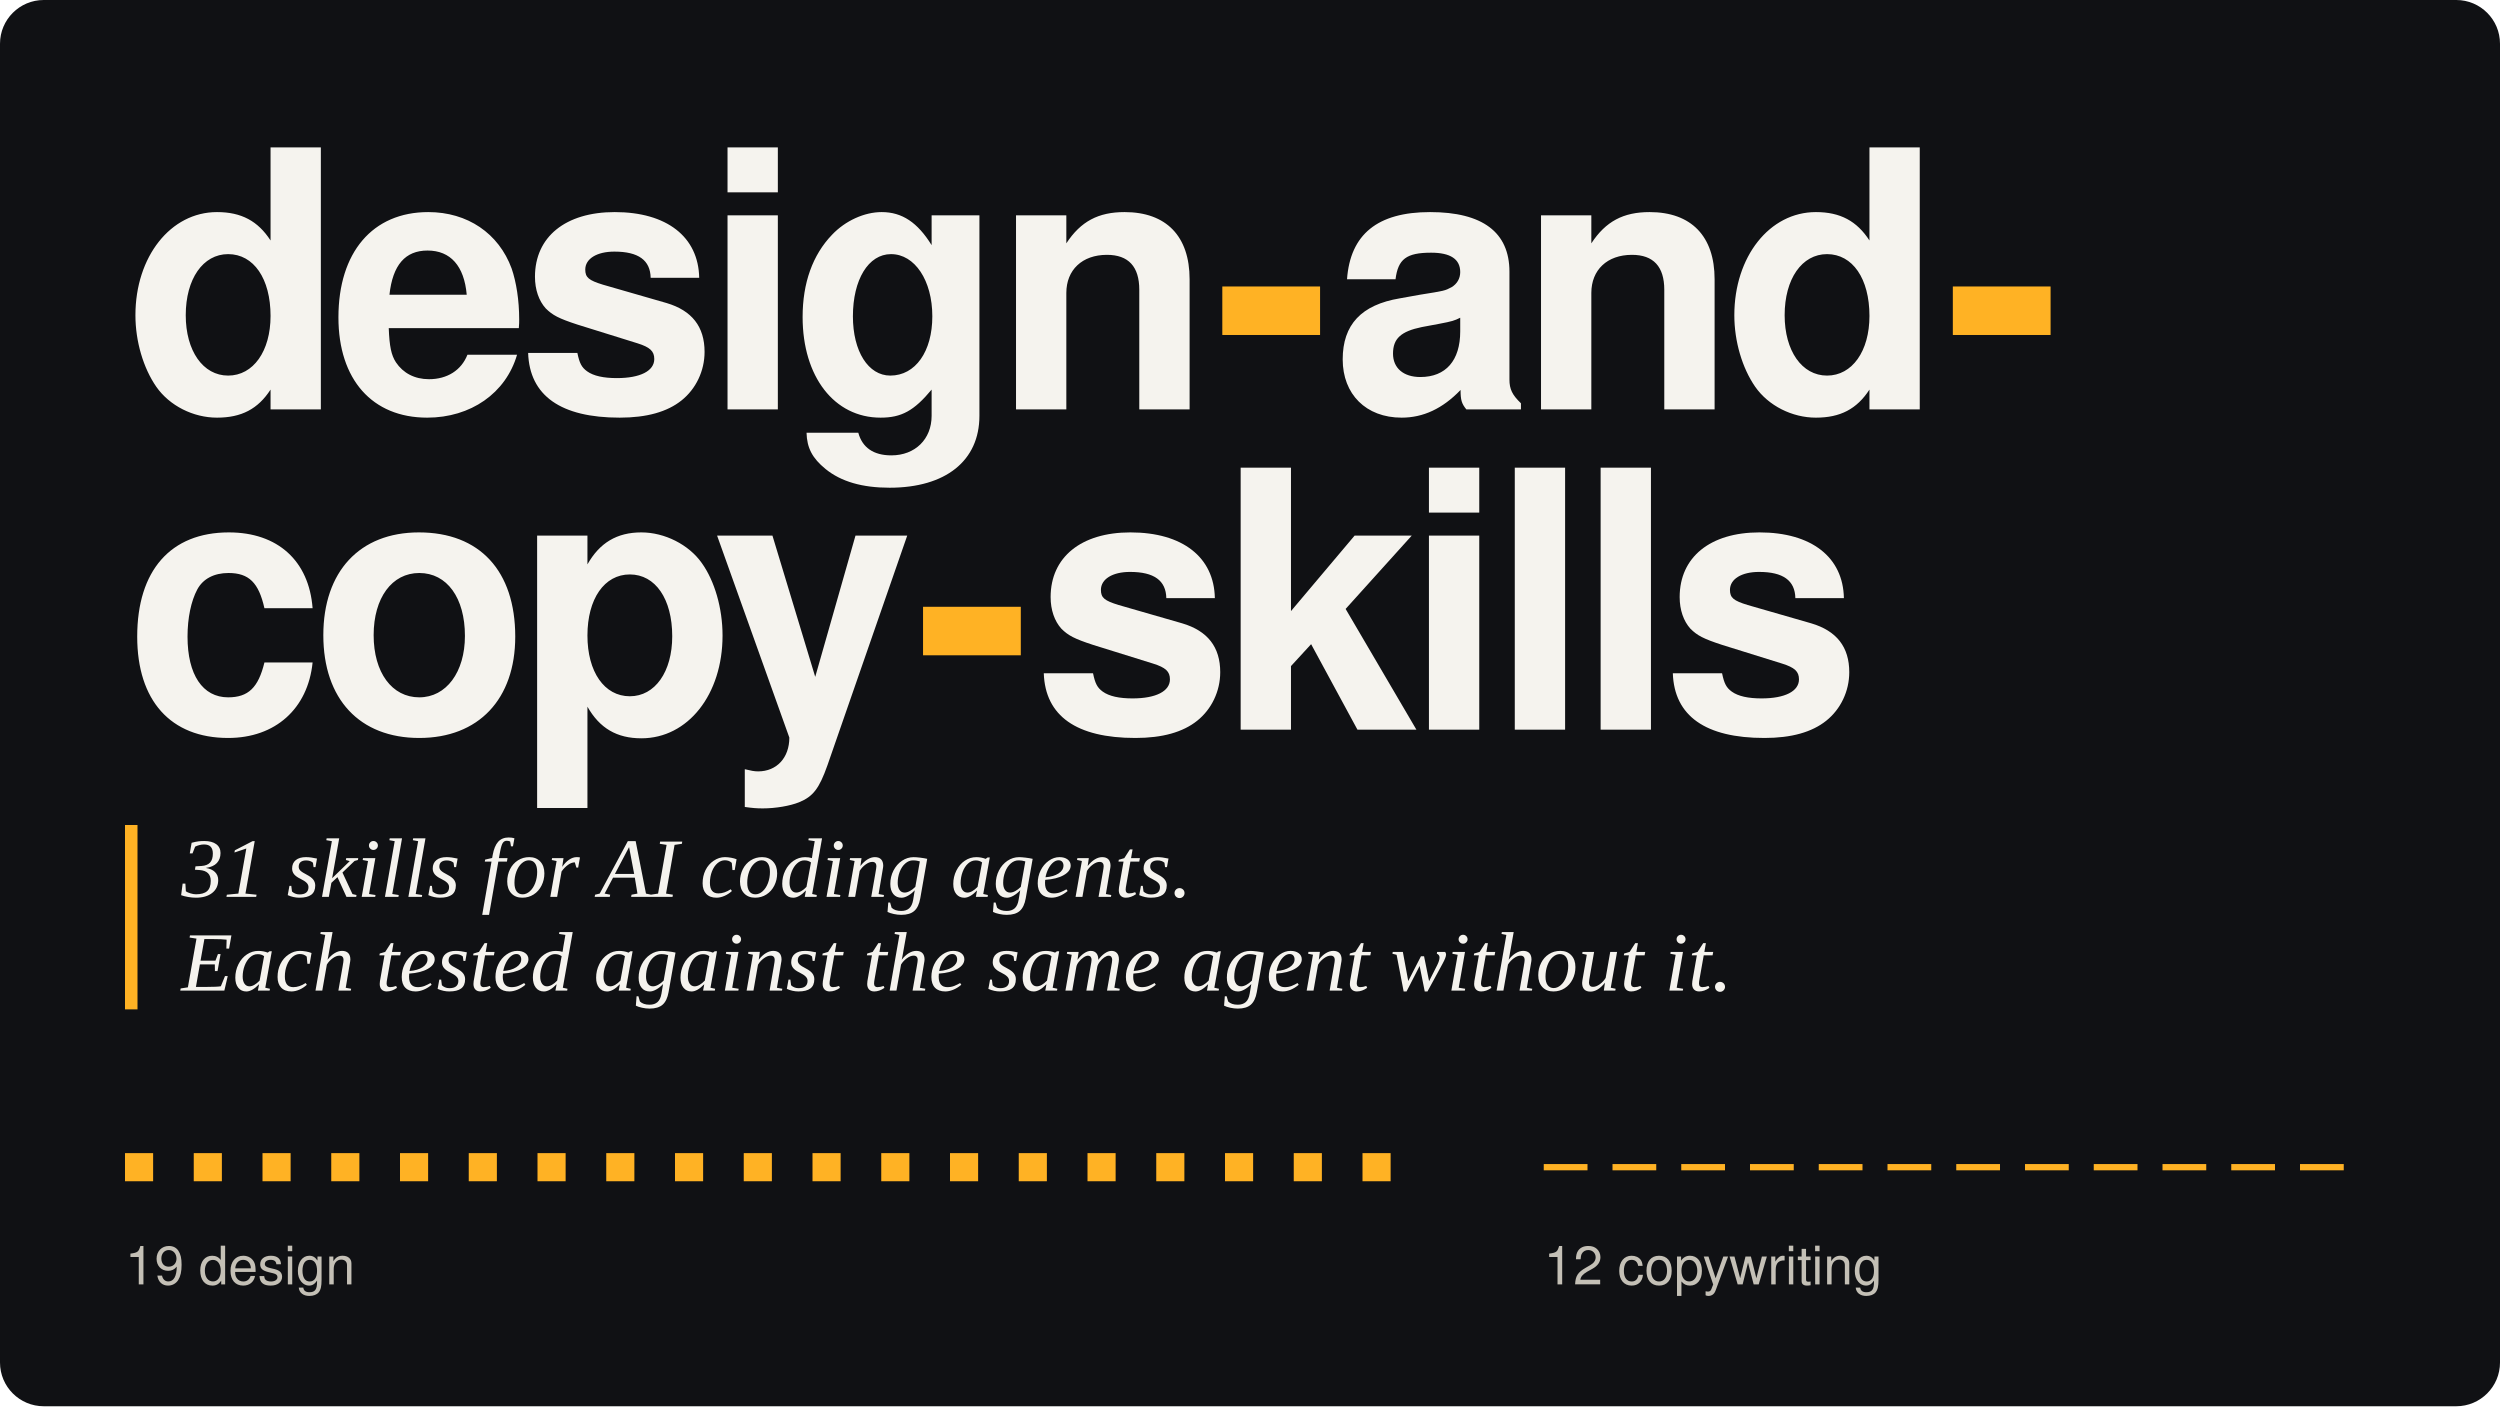
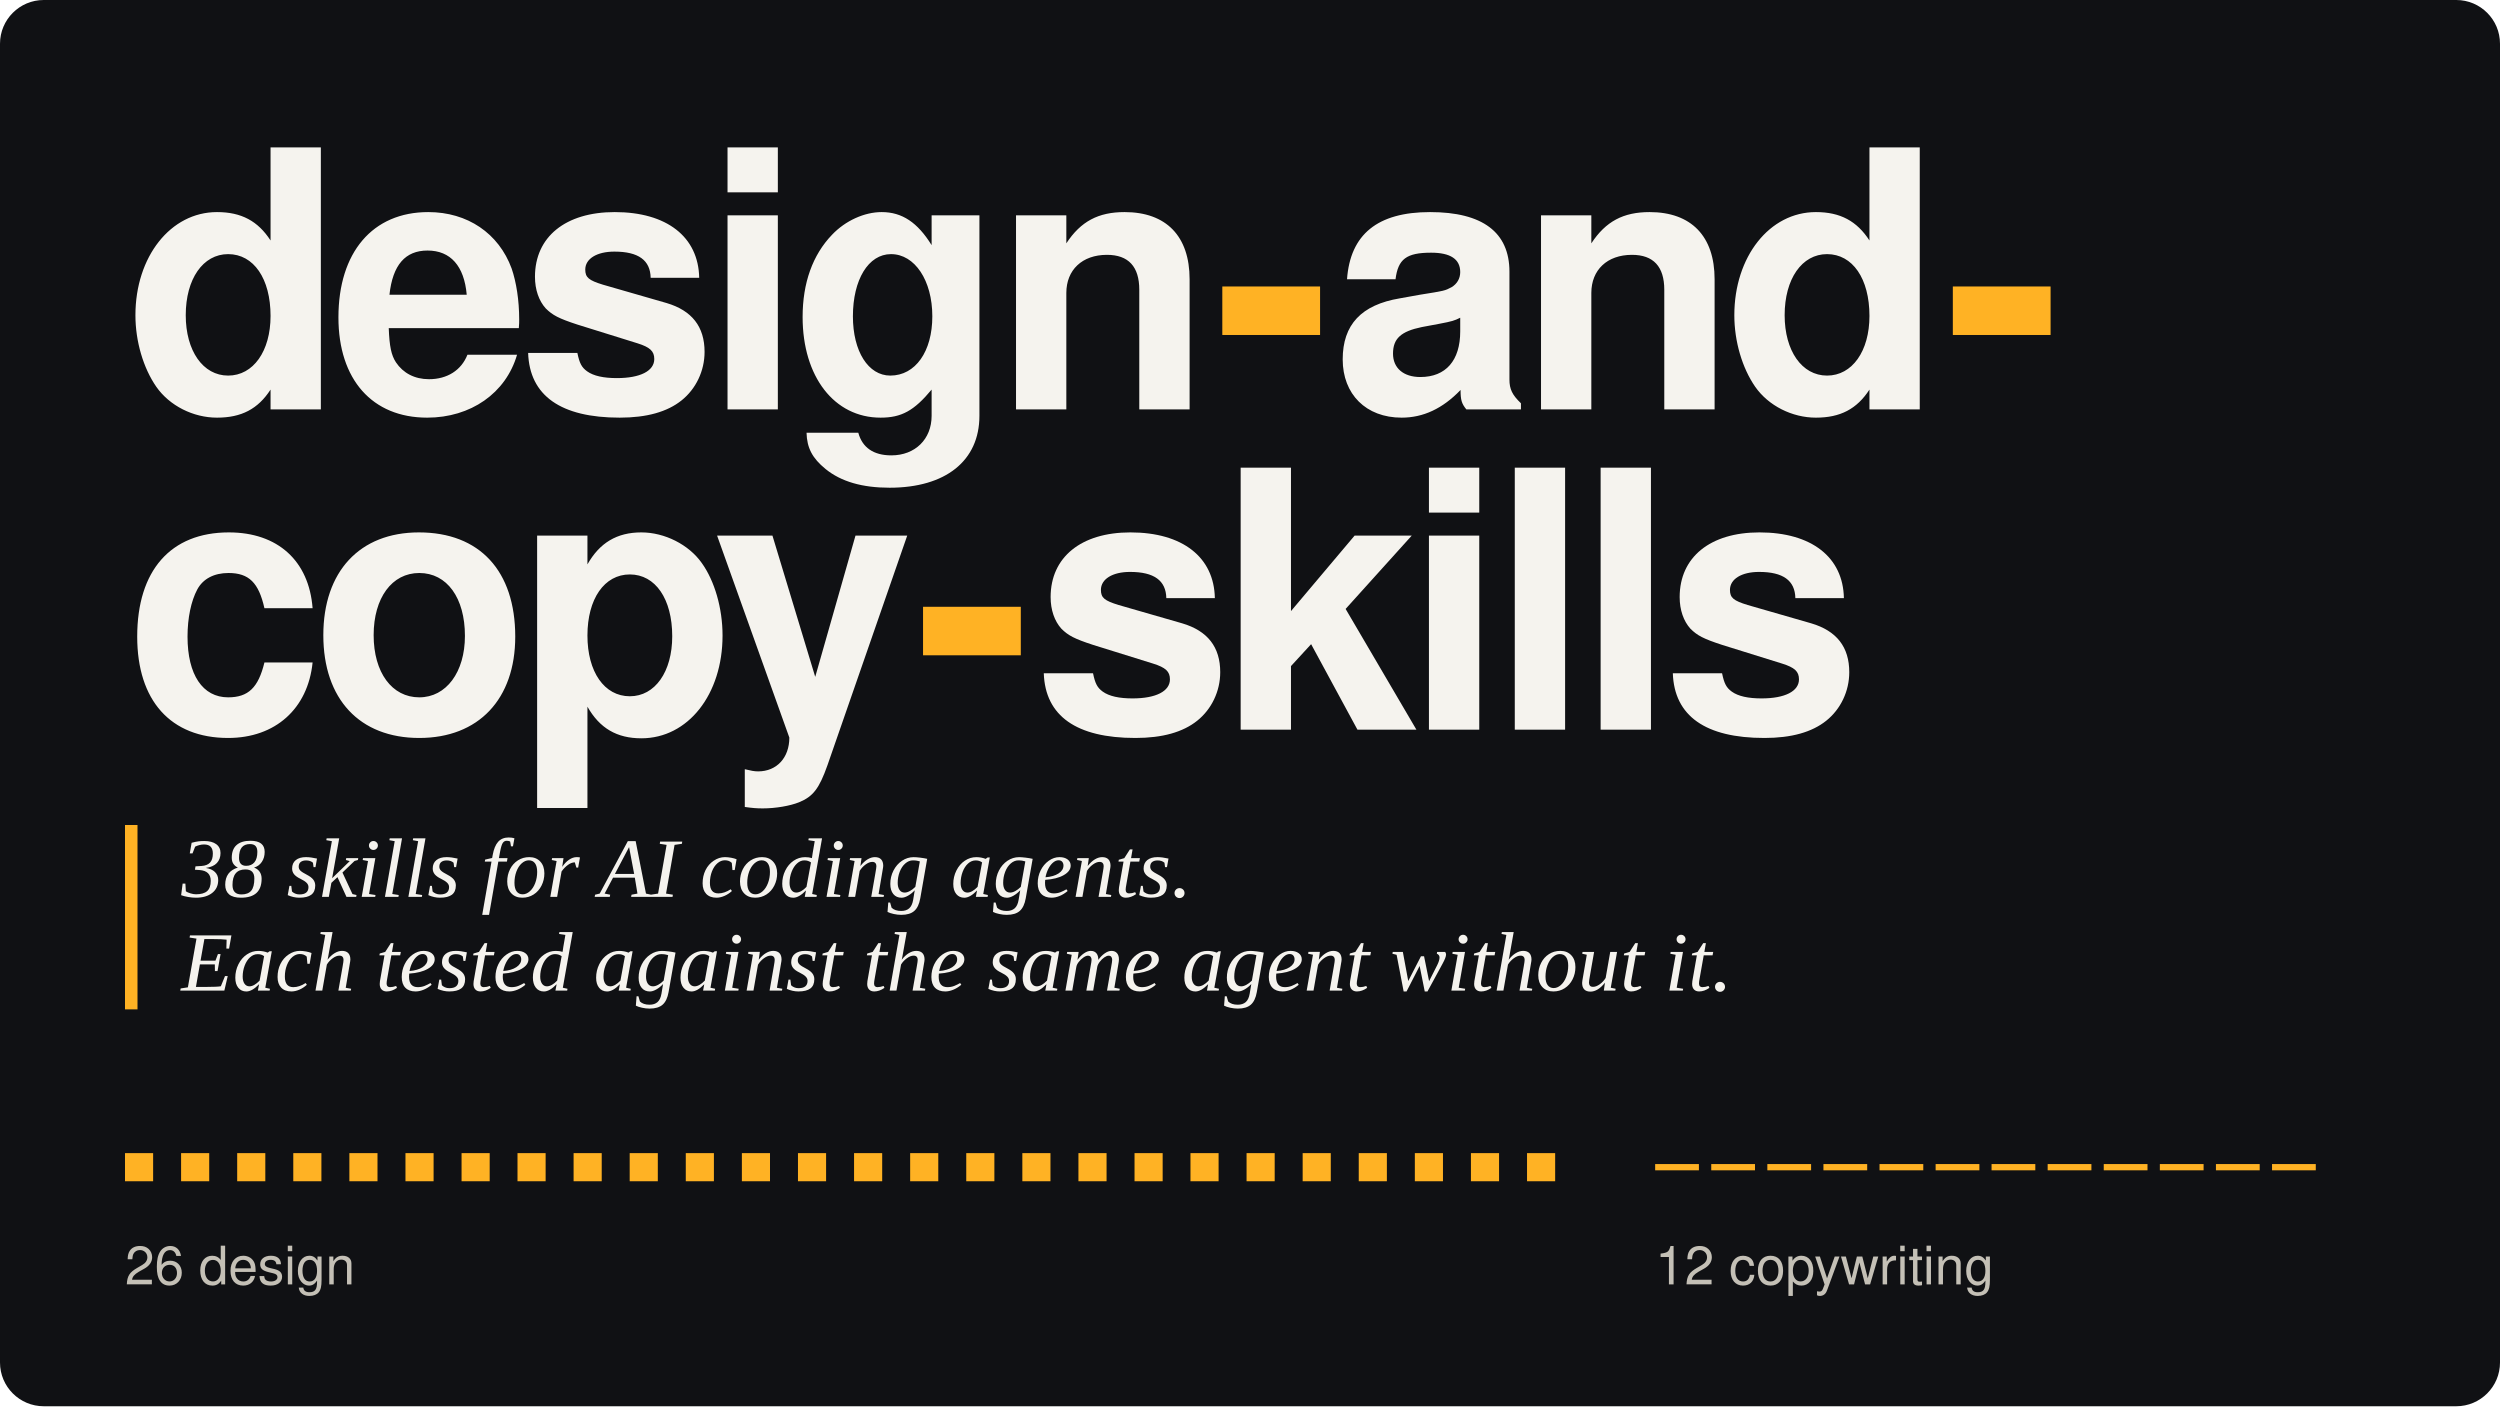
<svg xmlns="http://www.w3.org/2000/svg" viewBox="0 0 1600 900" width="1600" height="900" role="img" aria-labelledby="t d">
  <style>text{font-family:-apple-system,BlinkMacSystemFont,"Segoe UI",Helvetica,Arial,sans-serif}
.w{font-weight:800;fill:#f5f3ee}.a{fill:#ffb224}.f{fill:#f5f3ee}.m{fill:#c4c0b6}
.n{font-family:Georgia,"Iowan Old Style","Times New Roman",serif;font-style:italic;fill:#f5f3ee}</style>
  <rect width="1600" height="900" rx="28" fill="#101114" />
  <text class="w" x="80" y="262" font-size="230" letter-spacing="-9">design<tspan class="a">-</tspan>and<tspan class="a">-</tspan>
  </text>
  <text class="w" x="80" y="467" font-size="230" letter-spacing="-9">copy<tspan class="a">-</tspan>skills</text>
  <rect x="80" y="528" width="8" height="118" class="a" />
-   <text class="n" x="116" y="574" font-size="54">31 skills for AI coding agents.</text>
+   <text class="n" x="116" y="574" font-size="54">38 skills for AI coding agents.</text>
  <text class="n" x="116" y="634" font-size="54">Each tested against the same agent without it.</text>
  <g aria-hidden="true">
-     <rect x="80" y="738" width="18" height="18" class="a" />
-     <rect x="124" y="738" width="18" height="18" class="a" />
-     <rect x="168" y="738" width="18" height="18" class="a" />
-     <rect x="212" y="738" width="18" height="18" class="a" />
-     <rect x="256" y="738" width="18" height="18" class="a" />
-     <rect x="300" y="738" width="18" height="18" class="a" />
-     <rect x="344" y="738" width="18" height="18" class="a" />
-     <rect x="388" y="738" width="18" height="18" class="a" />
-     <rect x="432" y="738" width="18" height="18" class="a" />
-     <rect x="476" y="738" width="18" height="18" class="a" />
-     <rect x="520" y="738" width="18" height="18" class="a" />
-     <rect x="564" y="738" width="18" height="18" class="a" />
-     <rect x="608" y="738" width="18" height="18" class="a" />
-     <rect x="652" y="738" width="18" height="18" class="a" />
-     <rect x="696" y="738" width="18" height="18" class="a" />
-     <rect x="740" y="738" width="18" height="18" class="a" />
-     <rect x="784" y="738" width="18" height="18" class="a" />
-     <rect x="828" y="738" width="18" height="18" class="a" />
-     <rect x="872" y="738" width="18" height="18" class="a" />
-     <rect x="988" y="745" width="28" height="4" class="a" />
-     <rect x="1032" y="745" width="28" height="4" class="a" />
-     <rect x="1076" y="745" width="28" height="4" class="a" />
-     <rect x="1120" y="745" width="28" height="4" class="a" />
-     <rect x="1164" y="745" width="28" height="4" class="a" />
-     <rect x="1208" y="745" width="28" height="4" class="a" />
-     <rect x="1252" y="745" width="28" height="4" class="a" />
-     <rect x="1296" y="745" width="28" height="4" class="a" />
-     <rect x="1340" y="745" width="28" height="4" class="a" />
-     <rect x="1384" y="745" width="28" height="4" class="a" />
-     <rect x="1428" y="745" width="28" height="4" class="a" />
-     <rect x="1472" y="745" width="28" height="4" class="a" />
+     <rect x="80.0" y="738" width="18" height="18" class="a" />
+     <rect x="115.9" y="738" width="18" height="18" class="a" />
+     <rect x="151.8" y="738" width="18" height="18" class="a" />
+     <rect x="187.7" y="738" width="18" height="18" class="a" />
+     <rect x="223.6" y="738" width="18" height="18" class="a" />
+     <rect x="259.5" y="738" width="18" height="18" class="a" />
+     <rect x="295.4" y="738" width="18" height="18" class="a" />
+     <rect x="331.2" y="738" width="18" height="18" class="a" />
+     <rect x="367.1" y="738" width="18" height="18" class="a" />
+     <rect x="403.0" y="738" width="18" height="18" class="a" />
+     <rect x="438.9" y="738" width="18" height="18" class="a" />
+     <rect x="474.8" y="738" width="18" height="18" class="a" />
+     <rect x="510.7" y="738" width="18" height="18" class="a" />
+     <rect x="546.6" y="738" width="18" height="18" class="a" />
+     <rect x="582.5" y="738" width="18" height="18" class="a" />
+     <rect x="618.4" y="738" width="18" height="18" class="a" />
+     <rect x="654.3" y="738" width="18" height="18" class="a" />
+     <rect x="690.2" y="738" width="18" height="18" class="a" />
+     <rect x="726.1" y="738" width="18" height="18" class="a" />
+     <rect x="761.9" y="738" width="18" height="18" class="a" />
+     <rect x="797.8" y="738" width="18" height="18" class="a" />
+     <rect x="833.7" y="738" width="18" height="18" class="a" />
+     <rect x="869.6" y="738" width="18" height="18" class="a" />
+     <rect x="905.5" y="738" width="18" height="18" class="a" />
+     <rect x="941.4" y="738" width="18" height="18" class="a" />
+     <rect x="977.3" y="738" width="18" height="18" class="a" />
+     <rect x="1059.3" y="745.0" width="28" height="4" class="a" />
+     <rect x="1095.2" y="745.0" width="28" height="4" class="a" />
+     <rect x="1131.1" y="745.0" width="28" height="4" class="a" />
+     <rect x="1167.0" y="745.0" width="28" height="4" class="a" />
+     <rect x="1202.9" y="745.0" width="28" height="4" class="a" />
+     <rect x="1238.8" y="745.0" width="28" height="4" class="a" />
+     <rect x="1274.6" y="745.0" width="28" height="4" class="a" />
+     <rect x="1310.5" y="745.0" width="28" height="4" class="a" />
+     <rect x="1346.4" y="745.0" width="28" height="4" class="a" />
+     <rect x="1382.3" y="745.0" width="28" height="4" class="a" />
+     <rect x="1418.2" y="745.0" width="28" height="4" class="a" />
+     <rect x="1454.1" y="745.0" width="28" height="4" class="a" />
  </g>
-   <text class="m" x="80" y="822" font-size="34">19 design</text>
-   <text class="m" x="988" y="822" font-size="34">12 copywriting</text>
+   <text class="m" x="80" y="822" font-size="34">26 design</text>
+   <text class="m" x="1059.3" y="822" font-size="34">12 copywriting</text>
</svg>
